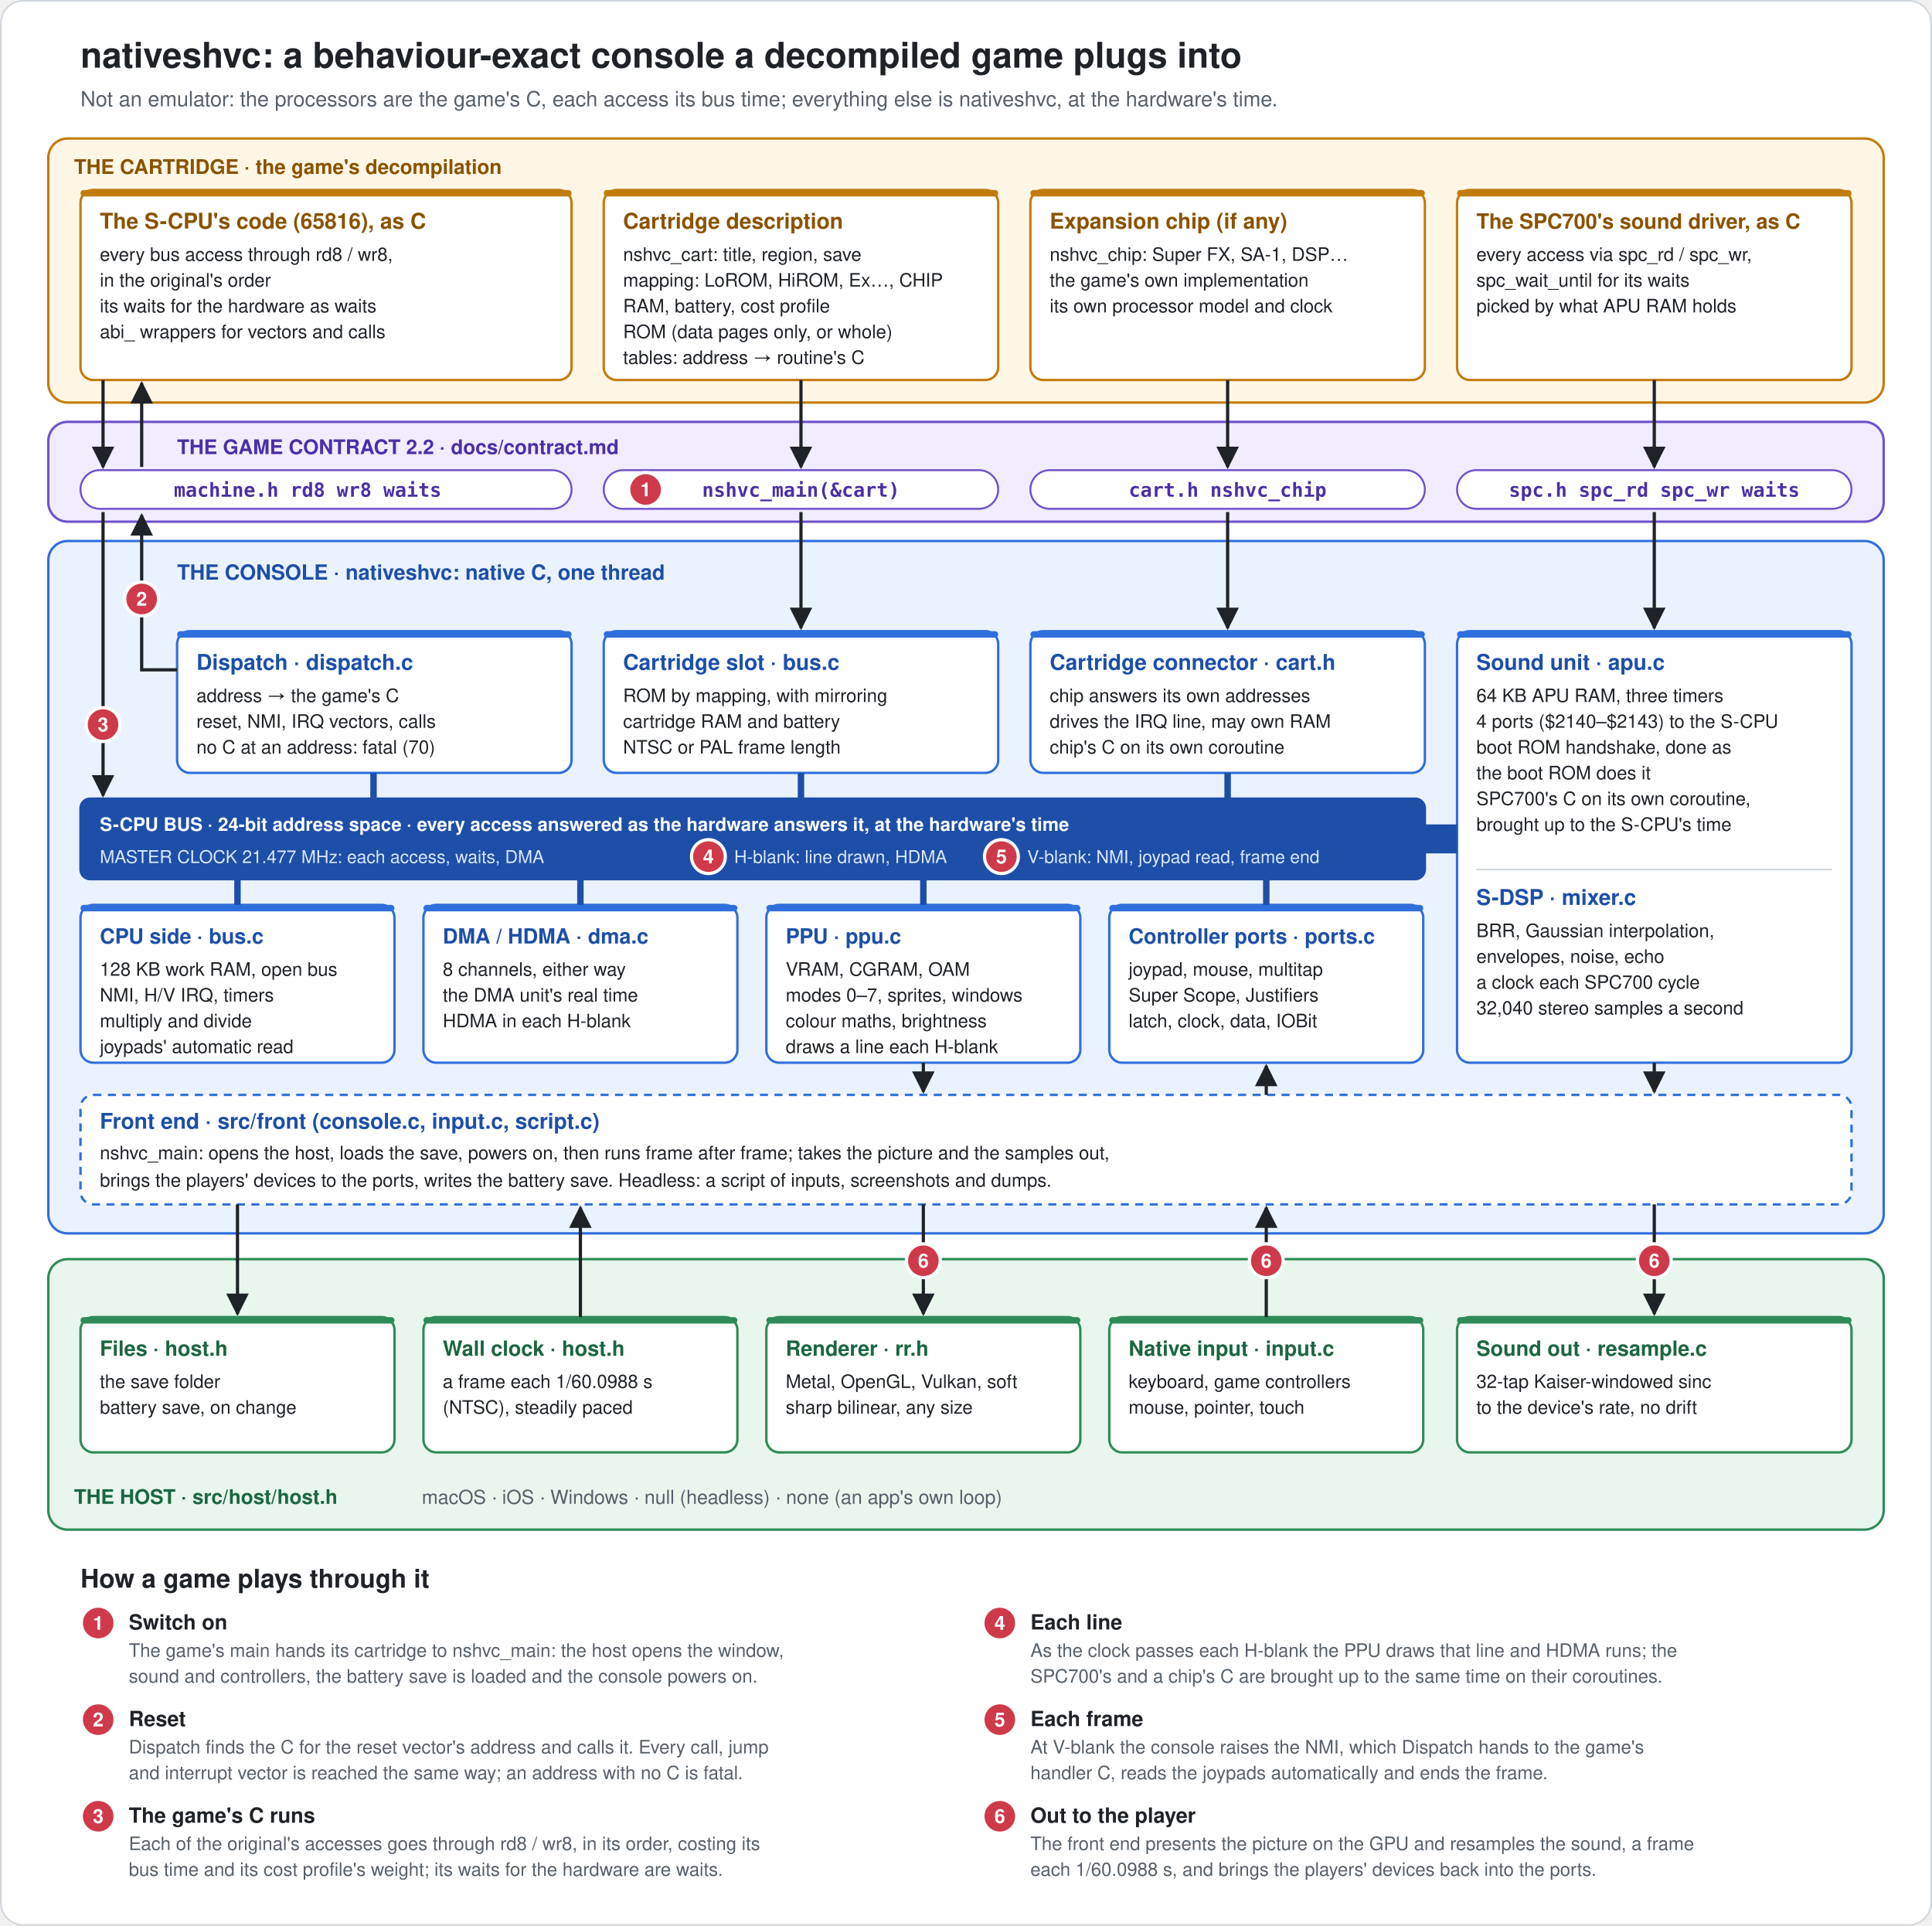
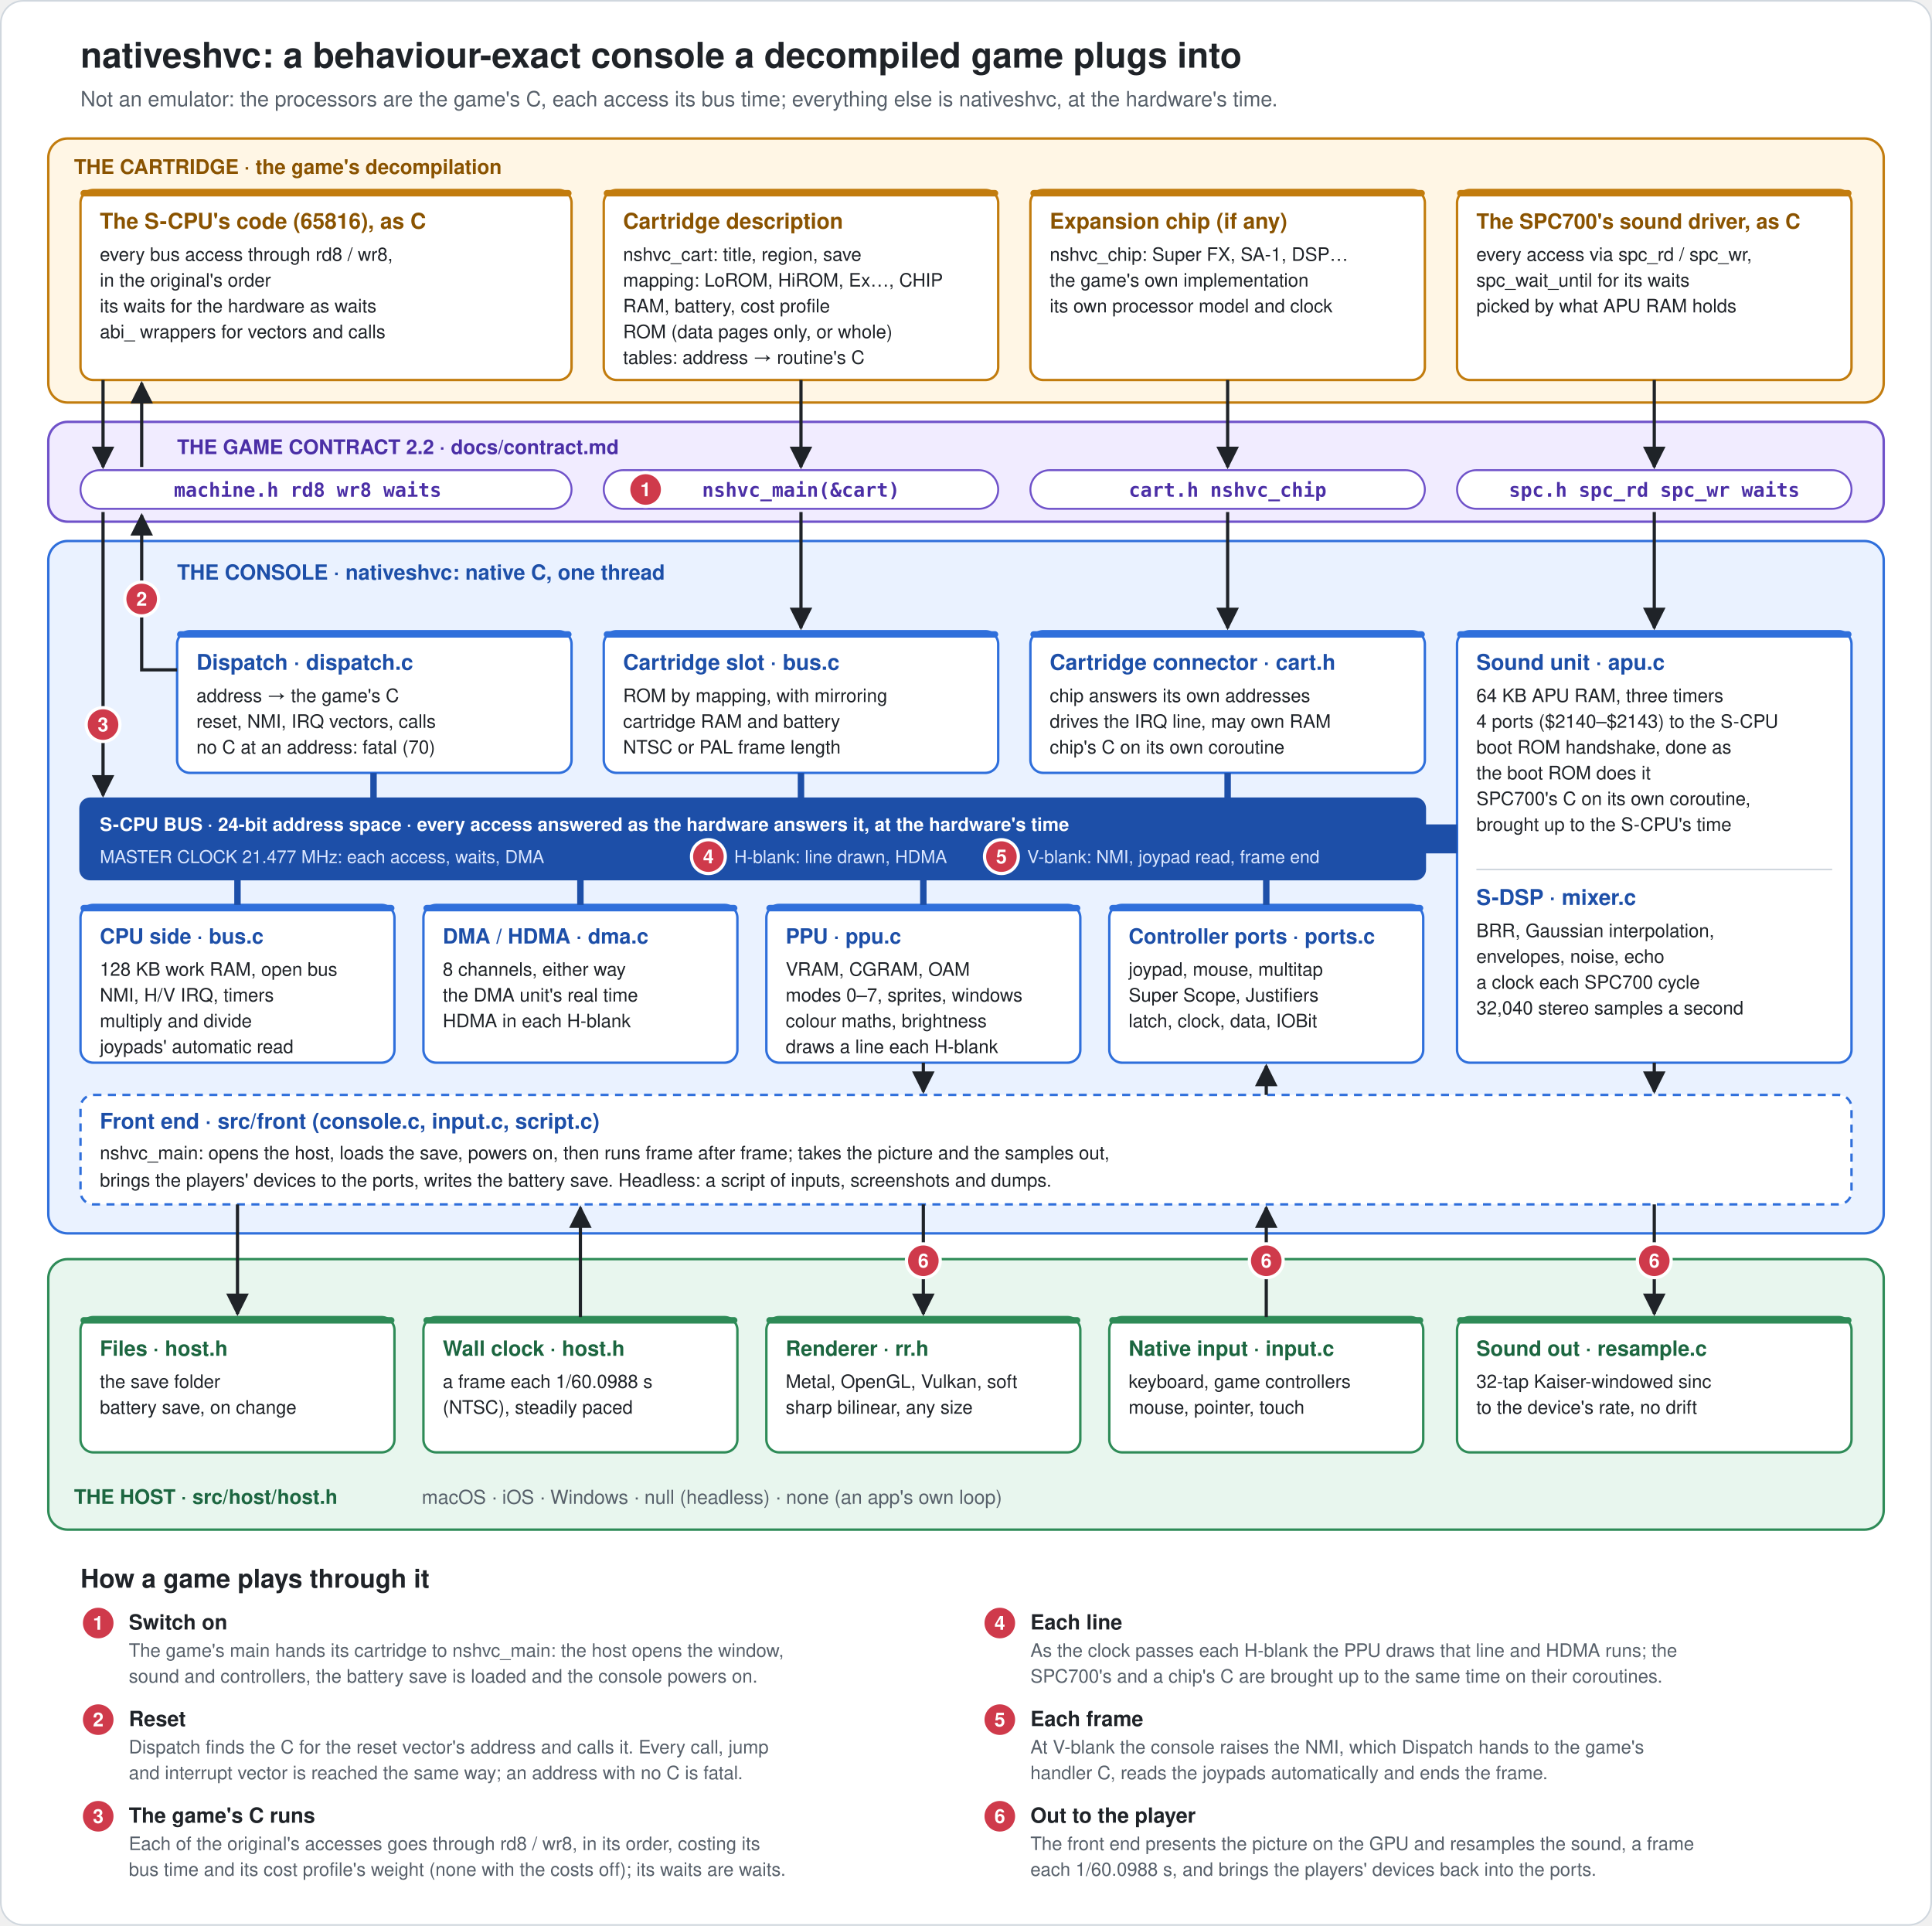
<svg xmlns="http://www.w3.org/2000/svg" width="1200" height="1196" viewBox="0 0 1200 1196" role="img" aria-label="nativeshvc architecture: a behaviour-exact console, not an emulator: the game's decompiled C as the cartridge, each access costing its bus time and its cost profile's weight, nativeshvc as the console, the host below">
  <defs>
    <marker id="arr" viewBox="0 0 10 10" refX="9" refY="5" markerWidth="7" markerHeight="7" orient="auto-start-reverse">
      <path d="M0,0 L10,5 L0,10 z" fill="#1f2328" />
    </marker>
  </defs>
  <rect x="0.5" y="0.5" width="1199" height="1195" rx="14" fill="#ffffff" stroke="#d0d7de" stroke-width="1" />
  <text x="50" y="42" font-family="-apple-system, BlinkMacSystemFont, 'Segoe UI', Helvetica, Arial, sans-serif" font-size="22" font-weight="bold" font-style="normal" fill="#1f2328" text-anchor="start">nativeshvc: a behaviour-exact console a decompiled game plugs into</text>
  <text x="50" y="66" font-family="-apple-system, BlinkMacSystemFont, 'Segoe UI', Helvetica, Arial, sans-serif" font-size="13" font-weight="normal" font-style="normal" fill="#57606a" text-anchor="start">Not an emulator: the processors are the game's C, each access its bus time; everything else is nativeshvc, at the hardware's time.</text>
  <rect x="30" y="86" width="1140" height="164" rx="12" fill="#fff6e5" stroke="#c27c0e" stroke-width="1.5" />
  <text x="46" y="108" font-family="-apple-system, BlinkMacSystemFont, 'Segoe UI', Helvetica, Arial, sans-serif" font-size="12.5" font-weight="bold" font-style="normal" fill="#8a5300" text-anchor="start">THE CARTRIDGE  ·  the game's decompilation</text>
  <rect x="50" y="118" width="305" height="118" rx="8" fill="#ffffff" stroke="#c27c0e" stroke-width="1.5" />
  <rect x="50" y="118" width="305" height="4" rx="2" fill="#c27c0e" />
  <text x="62" y="142" font-family="-apple-system, BlinkMacSystemFont, 'Segoe UI', Helvetica, Arial, sans-serif" font-size="13.5" font-weight="bold" font-style="normal" fill="#8a5300" text-anchor="start">The S-CPU's code (65816), as C</text>
  <text x="62" y="162" font-family="-apple-system, BlinkMacSystemFont, 'Segoe UI', Helvetica, Arial, sans-serif" font-size="11.5" font-weight="normal" font-style="normal" fill="#1f2328" text-anchor="start">every bus access through rd8 / wr8,</text>
  <text x="62" y="178" font-family="-apple-system, BlinkMacSystemFont, 'Segoe UI', Helvetica, Arial, sans-serif" font-size="11.5" font-weight="normal" font-style="normal" fill="#1f2328" text-anchor="start">in the original's order</text>
  <text x="62" y="194" font-family="-apple-system, BlinkMacSystemFont, 'Segoe UI', Helvetica, Arial, sans-serif" font-size="11.5" font-weight="normal" font-style="normal" fill="#1f2328" text-anchor="start">its waits for the hardware as waits</text>
  <text x="62" y="210" font-family="-apple-system, BlinkMacSystemFont, 'Segoe UI', Helvetica, Arial, sans-serif" font-size="11.5" font-weight="normal" font-style="normal" fill="#1f2328" text-anchor="start">abi_ wrappers for vectors and calls</text>
  <rect x="375" y="118" width="245" height="118" rx="8" fill="#ffffff" stroke="#c27c0e" stroke-width="1.5" />
  <rect x="375" y="118" width="245" height="4" rx="2" fill="#c27c0e" />
  <text x="387" y="142" font-family="-apple-system, BlinkMacSystemFont, 'Segoe UI', Helvetica, Arial, sans-serif" font-size="13.5" font-weight="bold" font-style="normal" fill="#8a5300" text-anchor="start">Cartridge description</text>
  <text x="387" y="162" font-family="-apple-system, BlinkMacSystemFont, 'Segoe UI', Helvetica, Arial, sans-serif" font-size="11.5" font-weight="normal" font-style="normal" fill="#1f2328" text-anchor="start">nshvc_cart: title, region, save</text>
  <text x="387" y="178" font-family="-apple-system, BlinkMacSystemFont, 'Segoe UI', Helvetica, Arial, sans-serif" font-size="11.5" font-weight="normal" font-style="normal" fill="#1f2328" text-anchor="start">mapping: LoROM, HiROM, Ex…, CHIP</text>
  <text x="387" y="194" font-family="-apple-system, BlinkMacSystemFont, 'Segoe UI', Helvetica, Arial, sans-serif" font-size="11.5" font-weight="normal" font-style="normal" fill="#1f2328" text-anchor="start">RAM, battery, cost profile</text>
  <text x="387" y="210" font-family="-apple-system, BlinkMacSystemFont, 'Segoe UI', Helvetica, Arial, sans-serif" font-size="11.5" font-weight="normal" font-style="normal" fill="#1f2328" text-anchor="start">ROM (data pages only, or whole)</text>
  <text x="387" y="226" font-family="-apple-system, BlinkMacSystemFont, 'Segoe UI', Helvetica, Arial, sans-serif" font-size="11.5" font-weight="normal" font-style="normal" fill="#1f2328" text-anchor="start">tables: address → routine's C</text>
  <rect x="640" y="118" width="245" height="118" rx="8" fill="#ffffff" stroke="#c27c0e" stroke-width="1.5" />
  <rect x="640" y="118" width="245" height="4" rx="2" fill="#c27c0e" />
  <text x="652" y="142" font-family="-apple-system, BlinkMacSystemFont, 'Segoe UI', Helvetica, Arial, sans-serif" font-size="13.5" font-weight="bold" font-style="normal" fill="#8a5300" text-anchor="start">Expansion chip (if any)</text>
  <text x="652" y="162" font-family="-apple-system, BlinkMacSystemFont, 'Segoe UI', Helvetica, Arial, sans-serif" font-size="11.5" font-weight="normal" font-style="normal" fill="#1f2328" text-anchor="start">nshvc_chip: Super FX, SA-1, DSP…</text>
  <text x="652" y="178" font-family="-apple-system, BlinkMacSystemFont, 'Segoe UI', Helvetica, Arial, sans-serif" font-size="11.5" font-weight="normal" font-style="normal" fill="#1f2328" text-anchor="start">the game's own implementation</text>
  <text x="652" y="194" font-family="-apple-system, BlinkMacSystemFont, 'Segoe UI', Helvetica, Arial, sans-serif" font-size="11.5" font-weight="normal" font-style="normal" fill="#1f2328" text-anchor="start">its own processor model and clock</text>
  <rect x="905" y="118" width="245" height="118" rx="8" fill="#ffffff" stroke="#c27c0e" stroke-width="1.5" />
  <rect x="905" y="118" width="245" height="4" rx="2" fill="#c27c0e" />
  <text x="917" y="142" font-family="-apple-system, BlinkMacSystemFont, 'Segoe UI', Helvetica, Arial, sans-serif" font-size="13" font-weight="bold" font-style="normal" fill="#8a5300" text-anchor="start">The SPC700's sound driver, as C</text>
  <text x="917" y="162" font-family="-apple-system, BlinkMacSystemFont, 'Segoe UI', Helvetica, Arial, sans-serif" font-size="11.5" font-weight="normal" font-style="normal" fill="#1f2328" text-anchor="start">every access via spc_rd / spc_wr,</text>
  <text x="917" y="178" font-family="-apple-system, BlinkMacSystemFont, 'Segoe UI', Helvetica, Arial, sans-serif" font-size="11.5" font-weight="normal" font-style="normal" fill="#1f2328" text-anchor="start">spc_wait_until for its waits</text>
  <text x="917" y="194" font-family="-apple-system, BlinkMacSystemFont, 'Segoe UI', Helvetica, Arial, sans-serif" font-size="11.5" font-weight="normal" font-style="normal" fill="#1f2328" text-anchor="start">picked by what APU RAM holds</text>
  <rect x="30" y="262" width="1140" height="62" rx="12" fill="#f1ecff" stroke="#6f52c9" stroke-width="1.5" />
  <text x="110" y="282" font-family="-apple-system, BlinkMacSystemFont, 'Segoe UI', Helvetica, Arial, sans-serif" font-size="12.5" font-weight="bold" font-style="normal" fill="#4b2fa6" text-anchor="start">THE GAME CONTRACT 2.2  ·  docs/contract.md</text>
  <rect x="50" y="292" width="305" height="24" rx="12" fill="#ffffff" stroke="#6f52c9" stroke-width="1.2" />
  <text x="108" y="308.5" font-family="ui-monospace, SFMono-Regular, Menlo, Consolas, monospace" font-size="12" font-weight="bold" font-style="normal" fill="#4b2fa6" text-anchor="start">machine.h  rd8 wr8 waits</text>
  <rect x="375" y="292" width="245" height="24" rx="12" fill="#ffffff" stroke="#6f52c9" stroke-width="1.2" />
  <text x="497.5" y="308.5" font-family="ui-monospace, SFMono-Regular, Menlo, Consolas, monospace" font-size="12" font-weight="bold" font-style="normal" fill="#4b2fa6" text-anchor="middle">nshvc_main(&amp;cart)</text>
  <rect x="640" y="292" width="245" height="24" rx="12" fill="#ffffff" stroke="#6f52c9" stroke-width="1.2" />
  <text x="762.5" y="308.5" font-family="ui-monospace, SFMono-Regular, Menlo, Consolas, monospace" font-size="12" font-weight="bold" font-style="normal" fill="#4b2fa6" text-anchor="middle">cart.h  nshvc_chip</text>
  <rect x="905" y="292" width="245" height="24" rx="12" fill="#ffffff" stroke="#6f52c9" stroke-width="1.2" />
  <text x="1027.5" y="308.5" font-family="ui-monospace, SFMono-Regular, Menlo, Consolas, monospace" font-size="12" font-weight="bold" font-style="normal" fill="#4b2fa6" text-anchor="middle">spc.h  spc_rd spc_wr waits</text>
  <rect x="30" y="336" width="1140" height="430" rx="12" fill="#eaf2ff" stroke="#2f6fdb" stroke-width="1.5" />
  <text x="110" y="360" font-family="-apple-system, BlinkMacSystemFont, 'Segoe UI', Helvetica, Arial, sans-serif" font-size="13" font-weight="bold" font-style="normal" fill="#1d4fa8" text-anchor="start">THE CONSOLE  ·  nativeshvc: native C, one thread</text>
  <rect x="110" y="392" width="245" height="88" rx="8" fill="#ffffff" stroke="#2f6fdb" stroke-width="1.5" />
  <rect x="110" y="392" width="245" height="4" rx="2" fill="#2f6fdb" />
  <text x="122" y="416" font-family="-apple-system, BlinkMacSystemFont, 'Segoe UI', Helvetica, Arial, sans-serif" font-size="13.5" font-weight="bold" font-style="normal" fill="#1d4fa8" text-anchor="start">Dispatch · dispatch.c</text>
  <text x="122" y="436" font-family="-apple-system, BlinkMacSystemFont, 'Segoe UI', Helvetica, Arial, sans-serif" font-size="11.5" font-weight="normal" font-style="normal" fill="#1f2328" text-anchor="start">address → the game's C</text>
  <text x="122" y="452" font-family="-apple-system, BlinkMacSystemFont, 'Segoe UI', Helvetica, Arial, sans-serif" font-size="11.5" font-weight="normal" font-style="normal" fill="#1f2328" text-anchor="start">reset, NMI, IRQ vectors, calls</text>
  <text x="122" y="468" font-family="-apple-system, BlinkMacSystemFont, 'Segoe UI', Helvetica, Arial, sans-serif" font-size="11.5" font-weight="normal" font-style="normal" fill="#1f2328" text-anchor="start">no C at an address: fatal (70)</text>
  <rect x="375" y="392" width="245" height="88" rx="8" fill="#ffffff" stroke="#2f6fdb" stroke-width="1.5" />
  <rect x="375" y="392" width="245" height="4" rx="2" fill="#2f6fdb" />
  <text x="387" y="416" font-family="-apple-system, BlinkMacSystemFont, 'Segoe UI', Helvetica, Arial, sans-serif" font-size="13.5" font-weight="bold" font-style="normal" fill="#1d4fa8" text-anchor="start">Cartridge slot · bus.c</text>
  <text x="387" y="436" font-family="-apple-system, BlinkMacSystemFont, 'Segoe UI', Helvetica, Arial, sans-serif" font-size="11.5" font-weight="normal" font-style="normal" fill="#1f2328" text-anchor="start">ROM by mapping, with mirroring</text>
  <text x="387" y="452" font-family="-apple-system, BlinkMacSystemFont, 'Segoe UI', Helvetica, Arial, sans-serif" font-size="11.5" font-weight="normal" font-style="normal" fill="#1f2328" text-anchor="start">cartridge RAM and battery</text>
  <text x="387" y="468" font-family="-apple-system, BlinkMacSystemFont, 'Segoe UI', Helvetica, Arial, sans-serif" font-size="11.5" font-weight="normal" font-style="normal" fill="#1f2328" text-anchor="start">NTSC or PAL frame length</text>
  <rect x="640" y="392" width="245" height="88" rx="8" fill="#ffffff" stroke="#2f6fdb" stroke-width="1.5" />
  <rect x="640" y="392" width="245" height="4" rx="2" fill="#2f6fdb" />
  <text x="652" y="416" font-family="-apple-system, BlinkMacSystemFont, 'Segoe UI', Helvetica, Arial, sans-serif" font-size="13.5" font-weight="bold" font-style="normal" fill="#1d4fa8" text-anchor="start">Cartridge connector · cart.h</text>
  <text x="652" y="436" font-family="-apple-system, BlinkMacSystemFont, 'Segoe UI', Helvetica, Arial, sans-serif" font-size="11.5" font-weight="normal" font-style="normal" fill="#1f2328" text-anchor="start">chip answers its own addresses</text>
  <text x="652" y="452" font-family="-apple-system, BlinkMacSystemFont, 'Segoe UI', Helvetica, Arial, sans-serif" font-size="11.5" font-weight="normal" font-style="normal" fill="#1f2328" text-anchor="start">drives the IRQ line, may own RAM</text>
  <text x="652" y="468" font-family="-apple-system, BlinkMacSystemFont, 'Segoe UI', Helvetica, Arial, sans-serif" font-size="11.5" font-weight="normal" font-style="normal" fill="#1f2328" text-anchor="start">chip's C on its own coroutine</text>
  <rect x="905" y="392" width="245" height="268" rx="8" fill="#ffffff" stroke="#2f6fdb" stroke-width="1.5" />
  <rect x="905" y="392" width="245" height="4" rx="2" fill="#2f6fdb" />
  <text x="917" y="416" font-family="-apple-system, BlinkMacSystemFont, 'Segoe UI', Helvetica, Arial, sans-serif" font-size="13.5" font-weight="bold" font-style="normal" fill="#1d4fa8" text-anchor="start">Sound unit · apu.c</text>
  <text x="917" y="436" font-family="-apple-system, BlinkMacSystemFont, 'Segoe UI', Helvetica, Arial, sans-serif" font-size="11.5" font-weight="normal" font-style="normal" fill="#1f2328" text-anchor="start">64 KB APU RAM, three timers</text>
  <text x="917" y="452" font-family="-apple-system, BlinkMacSystemFont, 'Segoe UI', Helvetica, Arial, sans-serif" font-size="11.5" font-weight="normal" font-style="normal" fill="#1f2328" text-anchor="start">4 ports ($2140–$2143) to the S-CPU</text>
  <text x="917" y="468" font-family="-apple-system, BlinkMacSystemFont, 'Segoe UI', Helvetica, Arial, sans-serif" font-size="11.5" font-weight="normal" font-style="normal" fill="#1f2328" text-anchor="start">boot ROM handshake, done as</text>
  <text x="917" y="484" font-family="-apple-system, BlinkMacSystemFont, 'Segoe UI', Helvetica, Arial, sans-serif" font-size="11.5" font-weight="normal" font-style="normal" fill="#1f2328" text-anchor="start">the boot ROM does it</text>
  <text x="917" y="500" font-family="-apple-system, BlinkMacSystemFont, 'Segoe UI', Helvetica, Arial, sans-serif" font-size="11.5" font-weight="normal" font-style="normal" fill="#1f2328" text-anchor="start">SPC700's C on its own coroutine,</text>
  <text x="917" y="516" font-family="-apple-system, BlinkMacSystemFont, 'Segoe UI', Helvetica, Arial, sans-serif" font-size="11.5" font-weight="normal" font-style="normal" fill="#1f2328" text-anchor="start">brought up to the S-CPU's time</text>
  <line x1="917" y1="540" x2="1138" y2="540" stroke="#d0d7de" />
  <text x="917" y="562" font-family="-apple-system, BlinkMacSystemFont, 'Segoe UI', Helvetica, Arial, sans-serif" font-size="13.5" font-weight="bold" font-style="normal" fill="#1d4fa8" text-anchor="start">S-DSP · mixer.c</text>
  <text x="917" y="582" font-family="-apple-system, BlinkMacSystemFont, 'Segoe UI', Helvetica, Arial, sans-serif" font-size="11.5" font-weight="normal" font-style="normal" fill="#1f2328" text-anchor="start">BRR, Gaussian interpolation,</text>
  <text x="917" y="598" font-family="-apple-system, BlinkMacSystemFont, 'Segoe UI', Helvetica, Arial, sans-serif" font-size="11.5" font-weight="normal" font-style="normal" fill="#1f2328" text-anchor="start">envelopes, noise, echo</text>
  <text x="917" y="614" font-family="-apple-system, BlinkMacSystemFont, 'Segoe UI', Helvetica, Arial, sans-serif" font-size="11.5" font-weight="normal" font-style="normal" fill="#1f2328" text-anchor="start">a clock each SPC700 cycle</text>
  <text x="917" y="630" font-family="-apple-system, BlinkMacSystemFont, 'Segoe UI', Helvetica, Arial, sans-serif" font-size="11.5" font-weight="normal" font-style="normal" fill="#1f2328" text-anchor="start">32,040 stereo samples a second</text>
  <rect x="50" y="496" width="835" height="50" rx="6" fill="#1d4fa8" stroke="#1d4fa8" stroke-width="1.5" />
  <text x="62" y="516" font-family="-apple-system, BlinkMacSystemFont, 'Segoe UI', Helvetica, Arial, sans-serif" font-size="11.5" font-weight="bold" font-style="normal" fill="#ffffff" text-anchor="start">S-CPU BUS  ·  24-bit address space  ·  every access answered as the hardware answers it, at the hardware's time</text>
  <text x="62" y="536" font-family="-apple-system, BlinkMacSystemFont, 'Segoe UI', Helvetica, Arial, sans-serif" font-size="11" font-weight="normal" font-style="normal" fill="#dbe7ff" text-anchor="start">MASTER CLOCK 21.477 MHz: each access, waits, DMA</text>
  <circle cx="440" cy="532" r="10.5" fill="#cf3a4b" stroke="#ffffff" stroke-width="2" />
  <text x="440" y="536.2" font-family="-apple-system, BlinkMacSystemFont, 'Segoe UI', Helvetica, Arial, sans-serif" font-size="12" font-weight="bold" font-style="normal" fill="#ffffff" text-anchor="middle">4</text>
  <text x="456" y="536" font-family="-apple-system, BlinkMacSystemFont, 'Segoe UI', Helvetica, Arial, sans-serif" font-size="11" font-weight="normal" font-style="normal" fill="#dbe7ff" text-anchor="start">H-blank: line drawn, HDMA</text>
  <circle cx="622" cy="532" r="10.5" fill="#cf3a4b" stroke="#ffffff" stroke-width="2" />
  <text x="622" y="536.2" font-family="-apple-system, BlinkMacSystemFont, 'Segoe UI', Helvetica, Arial, sans-serif" font-size="12" font-weight="bold" font-style="normal" fill="#ffffff" text-anchor="middle">5</text>
  <text x="638" y="536" font-family="-apple-system, BlinkMacSystemFont, 'Segoe UI', Helvetica, Arial, sans-serif" font-size="11" font-weight="normal" font-style="normal" fill="#dbe7ff" text-anchor="start">V-blank: NMI, joypad read, frame end</text>
  <rect x="885" y="512" width="20" height="18" fill="#1d4fa8" />
  <line x1="232" y1="480" x2="232" y2="496" stroke="#1d4fa8" stroke-width="4" />
  <line x1="497.5" y1="480" x2="497.5" y2="496" stroke="#1d4fa8" stroke-width="4" />
  <line x1="762.5" y1="480" x2="762.5" y2="496" stroke="#1d4fa8" stroke-width="4" />
  <rect x="50" y="562" width="195" height="98" rx="8" fill="#ffffff" stroke="#2f6fdb" stroke-width="1.5" />
  <rect x="50" y="562" width="195" height="4" rx="2" fill="#2f6fdb" />
  <text x="62" y="586" font-family="-apple-system, BlinkMacSystemFont, 'Segoe UI', Helvetica, Arial, sans-serif" font-size="13" font-weight="bold" font-style="normal" fill="#1d4fa8" text-anchor="start">CPU side · bus.c</text>
  <text x="62" y="606" font-family="-apple-system, BlinkMacSystemFont, 'Segoe UI', Helvetica, Arial, sans-serif" font-size="11.5" font-weight="normal" font-style="normal" fill="#1f2328" text-anchor="start">128 KB work RAM, open bus</text>
  <text x="62" y="622" font-family="-apple-system, BlinkMacSystemFont, 'Segoe UI', Helvetica, Arial, sans-serif" font-size="11.5" font-weight="normal" font-style="normal" fill="#1f2328" text-anchor="start">NMI, H/V IRQ, timers</text>
  <text x="62" y="638" font-family="-apple-system, BlinkMacSystemFont, 'Segoe UI', Helvetica, Arial, sans-serif" font-size="11.5" font-weight="normal" font-style="normal" fill="#1f2328" text-anchor="start">multiply and divide</text>
  <text x="62" y="654" font-family="-apple-system, BlinkMacSystemFont, 'Segoe UI', Helvetica, Arial, sans-serif" font-size="11.5" font-weight="normal" font-style="normal" fill="#1f2328" text-anchor="start">joypads' automatic read</text>
  <rect x="263" y="562" width="195" height="98" rx="8" fill="#ffffff" stroke="#2f6fdb" stroke-width="1.5" />
  <rect x="263" y="562" width="195" height="4" rx="2" fill="#2f6fdb" />
  <text x="275" y="586" font-family="-apple-system, BlinkMacSystemFont, 'Segoe UI', Helvetica, Arial, sans-serif" font-size="13" font-weight="bold" font-style="normal" fill="#1d4fa8" text-anchor="start">DMA / HDMA · dma.c</text>
  <text x="275" y="606" font-family="-apple-system, BlinkMacSystemFont, 'Segoe UI', Helvetica, Arial, sans-serif" font-size="11.5" font-weight="normal" font-style="normal" fill="#1f2328" text-anchor="start">8 channels, either way</text>
  <text x="275" y="622" font-family="-apple-system, BlinkMacSystemFont, 'Segoe UI', Helvetica, Arial, sans-serif" font-size="11.5" font-weight="normal" font-style="normal" fill="#1f2328" text-anchor="start">the DMA unit's real time</text>
  <text x="275" y="638" font-family="-apple-system, BlinkMacSystemFont, 'Segoe UI', Helvetica, Arial, sans-serif" font-size="11.5" font-weight="normal" font-style="normal" fill="#1f2328" text-anchor="start">HDMA in each H-blank</text>
  <rect x="476" y="562" width="195" height="98" rx="8" fill="#ffffff" stroke="#2f6fdb" stroke-width="1.5" />
  <rect x="476" y="562" width="195" height="4" rx="2" fill="#2f6fdb" />
  <text x="488" y="586" font-family="-apple-system, BlinkMacSystemFont, 'Segoe UI', Helvetica, Arial, sans-serif" font-size="13" font-weight="bold" font-style="normal" fill="#1d4fa8" text-anchor="start">PPU · ppu.c</text>
  <text x="488" y="606" font-family="-apple-system, BlinkMacSystemFont, 'Segoe UI', Helvetica, Arial, sans-serif" font-size="11.5" font-weight="normal" font-style="normal" fill="#1f2328" text-anchor="start">VRAM, CGRAM, OAM</text>
  <text x="488" y="622" font-family="-apple-system, BlinkMacSystemFont, 'Segoe UI', Helvetica, Arial, sans-serif" font-size="11.5" font-weight="normal" font-style="normal" fill="#1f2328" text-anchor="start">modes 0–7, sprites, windows</text>
  <text x="488" y="638" font-family="-apple-system, BlinkMacSystemFont, 'Segoe UI', Helvetica, Arial, sans-serif" font-size="11.5" font-weight="normal" font-style="normal" fill="#1f2328" text-anchor="start">colour maths, brightness</text>
  <text x="488" y="654" font-family="-apple-system, BlinkMacSystemFont, 'Segoe UI', Helvetica, Arial, sans-serif" font-size="11.5" font-weight="normal" font-style="normal" fill="#1f2328" text-anchor="start">draws a line each H-blank</text>
  <rect x="689" y="562" width="195" height="98" rx="8" fill="#ffffff" stroke="#2f6fdb" stroke-width="1.5" />
  <rect x="689" y="562" width="195" height="4" rx="2" fill="#2f6fdb" />
  <text x="701" y="586" font-family="-apple-system, BlinkMacSystemFont, 'Segoe UI', Helvetica, Arial, sans-serif" font-size="13" font-weight="bold" font-style="normal" fill="#1d4fa8" text-anchor="start">Controller ports · ports.c</text>
  <text x="701" y="606" font-family="-apple-system, BlinkMacSystemFont, 'Segoe UI', Helvetica, Arial, sans-serif" font-size="11.5" font-weight="normal" font-style="normal" fill="#1f2328" text-anchor="start">joypad, mouse, multitap</text>
  <text x="701" y="622" font-family="-apple-system, BlinkMacSystemFont, 'Segoe UI', Helvetica, Arial, sans-serif" font-size="11.5" font-weight="normal" font-style="normal" fill="#1f2328" text-anchor="start">Super Scope, Justifiers</text>
  <text x="701" y="638" font-family="-apple-system, BlinkMacSystemFont, 'Segoe UI', Helvetica, Arial, sans-serif" font-size="11.5" font-weight="normal" font-style="normal" fill="#1f2328" text-anchor="start">latch, clock, data, IOBit</text>
  <line x1="147.5" y1="546" x2="147.5" y2="562" stroke="#1d4fa8" stroke-width="4" />
  <line x1="360.5" y1="546" x2="360.5" y2="562" stroke="#1d4fa8" stroke-width="4" />
  <line x1="573.5" y1="546" x2="573.5" y2="562" stroke="#1d4fa8" stroke-width="4" />
  <line x1="786.5" y1="546" x2="786.5" y2="562" stroke="#1d4fa8" stroke-width="4" />
  <rect x="50" y="680" width="1100" height="68" rx="8" fill="#ffffff" stroke="#2f6fdb" stroke-width="1.5" stroke-dasharray="5 4" />
  <text x="62" y="701" font-family="-apple-system, BlinkMacSystemFont, 'Segoe UI', Helvetica, Arial, sans-serif" font-size="13.5" font-weight="bold" font-style="normal" fill="#1d4fa8" text-anchor="start">Front end · src/front  (console.c, input.c, script.c)</text>
  <text x="62" y="720" font-family="-apple-system, BlinkMacSystemFont, 'Segoe UI', Helvetica, Arial, sans-serif" font-size="11.5" font-weight="normal" font-style="normal" fill="#1f2328" text-anchor="start">nshvc_main: opens the host, loads the save, powers on, then runs frame after frame; takes the picture and the samples out,</text>
  <text x="62" y="737" font-family="-apple-system, BlinkMacSystemFont, 'Segoe UI', Helvetica, Arial, sans-serif" font-size="11.5" font-weight="normal" font-style="normal" fill="#1f2328" text-anchor="start">brings the players' devices to the ports, writes the battery save. Headless: a script of inputs, screenshots and dumps.</text>
  <rect x="30" y="782" width="1140" height="168" rx="12" fill="#e8f6ee" stroke="#2e8b57" stroke-width="1.5" />
  <rect x="50" y="818" width="195" height="84" rx="8" fill="#ffffff" stroke="#2e8b57" stroke-width="1.5" />
  <rect x="50" y="818" width="195" height="4" rx="2" fill="#2e8b57" />
  <text x="62" y="842" font-family="-apple-system, BlinkMacSystemFont, 'Segoe UI', Helvetica, Arial, sans-serif" font-size="13" font-weight="bold" font-style="normal" fill="#1c6640" text-anchor="start">Files · host.h</text>
  <text x="62" y="862" font-family="-apple-system, BlinkMacSystemFont, 'Segoe UI', Helvetica, Arial, sans-serif" font-size="11.5" font-weight="normal" font-style="normal" fill="#1f2328" text-anchor="start">the save folder</text>
  <text x="62" y="878" font-family="-apple-system, BlinkMacSystemFont, 'Segoe UI', Helvetica, Arial, sans-serif" font-size="11.5" font-weight="normal" font-style="normal" fill="#1f2328" text-anchor="start">battery save, on change</text>
  <rect x="263" y="818" width="195" height="84" rx="8" fill="#ffffff" stroke="#2e8b57" stroke-width="1.5" />
  <rect x="263" y="818" width="195" height="4" rx="2" fill="#2e8b57" />
  <text x="275" y="842" font-family="-apple-system, BlinkMacSystemFont, 'Segoe UI', Helvetica, Arial, sans-serif" font-size="13" font-weight="bold" font-style="normal" fill="#1c6640" text-anchor="start">Wall clock · host.h</text>
  <text x="275" y="862" font-family="-apple-system, BlinkMacSystemFont, 'Segoe UI', Helvetica, Arial, sans-serif" font-size="11.5" font-weight="normal" font-style="normal" fill="#1f2328" text-anchor="start">a frame each 1/60.0988 s</text>
  <text x="275" y="878" font-family="-apple-system, BlinkMacSystemFont, 'Segoe UI', Helvetica, Arial, sans-serif" font-size="11.5" font-weight="normal" font-style="normal" fill="#1f2328" text-anchor="start">(NTSC), steadily paced</text>
  <rect x="476" y="818" width="195" height="84" rx="8" fill="#ffffff" stroke="#2e8b57" stroke-width="1.5" />
  <rect x="476" y="818" width="195" height="4" rx="2" fill="#2e8b57" />
  <text x="488" y="842" font-family="-apple-system, BlinkMacSystemFont, 'Segoe UI', Helvetica, Arial, sans-serif" font-size="13" font-weight="bold" font-style="normal" fill="#1c6640" text-anchor="start">Renderer · rr.h</text>
  <text x="488" y="862" font-family="-apple-system, BlinkMacSystemFont, 'Segoe UI', Helvetica, Arial, sans-serif" font-size="11.5" font-weight="normal" font-style="normal" fill="#1f2328" text-anchor="start">Metal, OpenGL, Vulkan, soft</text>
  <text x="488" y="878" font-family="-apple-system, BlinkMacSystemFont, 'Segoe UI', Helvetica, Arial, sans-serif" font-size="11.5" font-weight="normal" font-style="normal" fill="#1f2328" text-anchor="start">sharp bilinear, any size</text>
  <rect x="689" y="818" width="195" height="84" rx="8" fill="#ffffff" stroke="#2e8b57" stroke-width="1.5" />
  <rect x="689" y="818" width="195" height="4" rx="2" fill="#2e8b57" />
  <text x="701" y="842" font-family="-apple-system, BlinkMacSystemFont, 'Segoe UI', Helvetica, Arial, sans-serif" font-size="13" font-weight="bold" font-style="normal" fill="#1c6640" text-anchor="start">Native input · input.c</text>
  <text x="701" y="862" font-family="-apple-system, BlinkMacSystemFont, 'Segoe UI', Helvetica, Arial, sans-serif" font-size="11.5" font-weight="normal" font-style="normal" fill="#1f2328" text-anchor="start">keyboard, game controllers</text>
  <text x="701" y="878" font-family="-apple-system, BlinkMacSystemFont, 'Segoe UI', Helvetica, Arial, sans-serif" font-size="11.5" font-weight="normal" font-style="normal" fill="#1f2328" text-anchor="start">mouse, pointer, touch</text>
  <rect x="905" y="818" width="245" height="84" rx="8" fill="#ffffff" stroke="#2e8b57" stroke-width="1.5" />
  <rect x="905" y="818" width="245" height="4" rx="2" fill="#2e8b57" />
  <text x="917" y="842" font-family="-apple-system, BlinkMacSystemFont, 'Segoe UI', Helvetica, Arial, sans-serif" font-size="13" font-weight="bold" font-style="normal" fill="#1c6640" text-anchor="start">Sound out · resample.c</text>
  <text x="917" y="862" font-family="-apple-system, BlinkMacSystemFont, 'Segoe UI', Helvetica, Arial, sans-serif" font-size="11.5" font-weight="normal" font-style="normal" fill="#1f2328" text-anchor="start">32-tap Kaiser-windowed sinc</text>
  <text x="917" y="878" font-family="-apple-system, BlinkMacSystemFont, 'Segoe UI', Helvetica, Arial, sans-serif" font-size="11.5" font-weight="normal" font-style="normal" fill="#1f2328" text-anchor="start">to the device's rate, no drift</text>
  <text x="46" y="934" font-family="-apple-system, BlinkMacSystemFont, 'Segoe UI', Helvetica, Arial, sans-serif" font-size="12.5" font-weight="bold" font-style="normal" fill="#1c6640" text-anchor="start">THE HOST  ·  src/host/host.h</text>
  <text x="262" y="934" font-family="-apple-system, BlinkMacSystemFont, 'Segoe UI', Helvetica, Arial, sans-serif" font-size="12" font-weight="normal" font-style="normal" fill="#57606a" text-anchor="start">macOS  ·  iOS  ·  Windows  ·  null (headless)  ·  none (an app's own loop)</text>
  <line x1="497.5" y1="236" x2="497.5" y2="290" stroke="#1f2328" stroke-width="2" marker-end="url(#arr)" />
  <line x1="497.5" y1="318" x2="497.5" y2="390" stroke="#1f2328" stroke-width="2" marker-end="url(#arr)" />
  <line x1="762.5" y1="236" x2="762.5" y2="290" stroke="#1f2328" stroke-width="2" marker-end="url(#arr)" />
  <line x1="762.5" y1="318" x2="762.5" y2="390" stroke="#1f2328" stroke-width="2" marker-end="url(#arr)" />
  <line x1="1027.5" y1="236" x2="1027.5" y2="290" stroke="#1f2328" stroke-width="2" marker-end="url(#arr)" />
  <line x1="1027.5" y1="318" x2="1027.5" y2="390" stroke="#1f2328" stroke-width="2" marker-end="url(#arr)" />
  <line x1="64" y1="236" x2="64" y2="290" stroke="#1f2328" stroke-width="2" marker-end="url(#arr)" />
  <line x1="64" y1="318" x2="64" y2="494" stroke="#1f2328" stroke-width="2" marker-end="url(#arr)" />
  <path d="M110,416 H88 V320" fill="none" stroke="#1f2328" stroke-width="2" marker-end="url(#arr)" />
  <line x1="88" y1="290" x2="88" y2="238" stroke="#1f2328" stroke-width="2" marker-end="url(#arr)" />
  <circle cx="88" cy="372" r="10.5" fill="#cf3a4b" stroke="#ffffff" stroke-width="2" />
  <text x="88" y="376.2" font-family="-apple-system, BlinkMacSystemFont, 'Segoe UI', Helvetica, Arial, sans-serif" font-size="12" font-weight="bold" font-style="normal" fill="#ffffff" text-anchor="middle">2</text>
  <circle cx="64" cy="450" r="10.5" fill="#cf3a4b" stroke="#ffffff" stroke-width="2" />
  <text x="64" y="454.2" font-family="-apple-system, BlinkMacSystemFont, 'Segoe UI', Helvetica, Arial, sans-serif" font-size="12" font-weight="bold" font-style="normal" fill="#ffffff" text-anchor="middle">3</text>
  <circle cx="401" cy="304" r="10.5" fill="#cf3a4b" stroke="#ffffff" stroke-width="2" />
  <text x="401" y="308.2" font-family="-apple-system, BlinkMacSystemFont, 'Segoe UI', Helvetica, Arial, sans-serif" font-size="12" font-weight="bold" font-style="normal" fill="#ffffff" text-anchor="middle">1</text>
  <line x1="573.5" y1="660" x2="573.5" y2="678" stroke="#1f2328" stroke-width="2" marker-end="url(#arr)" />
  <line x1="573.5" y1="748" x2="573.5" y2="816" stroke="#1f2328" stroke-width="2" marker-end="url(#arr)" />
  <circle cx="573.5" cy="783" r="10.5" fill="#cf3a4b" stroke="#ffffff" stroke-width="2" />
  <text x="573.5" y="787.2" font-family="-apple-system, BlinkMacSystemFont, 'Segoe UI', Helvetica, Arial, sans-serif" font-size="12" font-weight="bold" font-style="normal" fill="#ffffff" text-anchor="middle">6</text>
  <line x1="1027.5" y1="660" x2="1027.5" y2="678" stroke="#1f2328" stroke-width="2" marker-end="url(#arr)" />
  <line x1="1027.5" y1="748" x2="1027.5" y2="816" stroke="#1f2328" stroke-width="2" marker-end="url(#arr)" />
  <circle cx="1027.5" cy="783" r="10.5" fill="#cf3a4b" stroke="#ffffff" stroke-width="2" />
  <text x="1027.5" y="787.2" font-family="-apple-system, BlinkMacSystemFont, 'Segoe UI', Helvetica, Arial, sans-serif" font-size="12" font-weight="bold" font-style="normal" fill="#ffffff" text-anchor="middle">6</text>
  <line x1="786.5" y1="818" x2="786.5" y2="750" stroke="#1f2328" stroke-width="2" marker-end="url(#arr)" />
  <line x1="786.5" y1="680" x2="786.5" y2="662" stroke="#1f2328" stroke-width="2" marker-end="url(#arr)" />
  <circle cx="786.5" cy="783" r="10.5" fill="#cf3a4b" stroke="#ffffff" stroke-width="2" />
  <text x="786.5" y="787.2" font-family="-apple-system, BlinkMacSystemFont, 'Segoe UI', Helvetica, Arial, sans-serif" font-size="12" font-weight="bold" font-style="normal" fill="#ffffff" text-anchor="middle">6</text>
  <line x1="147.5" y1="748" x2="147.5" y2="816" stroke="#1f2328" stroke-width="2" marker-end="url(#arr)" />
  <line x1="360.5" y1="818" x2="360.5" y2="750" stroke="#1f2328" stroke-width="2" marker-end="url(#arr)" />
  <text x="50" y="986" font-family="-apple-system, BlinkMacSystemFont, 'Segoe UI', Helvetica, Arial, sans-serif" font-size="16" font-weight="bold" font-style="normal" fill="#1f2328" text-anchor="start">How a game plays through it</text>
  <circle cx="61" cy="1008" r="10.5" fill="#cf3a4b" stroke="#ffffff" stroke-width="2" />
  <text x="61" y="1012.2" font-family="-apple-system, BlinkMacSystemFont, 'Segoe UI', Helvetica, Arial, sans-serif" font-size="12" font-weight="bold" font-style="normal" fill="#ffffff" text-anchor="middle">1</text>
  <text x="80" y="1012" font-family="-apple-system, BlinkMacSystemFont, 'Segoe UI', Helvetica, Arial, sans-serif" font-size="13" font-weight="bold" font-style="normal" fill="#1f2328" text-anchor="start">Switch on</text>
  <text x="80" y="1029" font-family="-apple-system, BlinkMacSystemFont, 'Segoe UI', Helvetica, Arial, sans-serif" font-size="11.5" font-weight="normal" font-style="normal" fill="#57606a" text-anchor="start">The game's main hands its cartridge to nshvc_main: the host opens the window,</text>
  <text x="80" y="1045" font-family="-apple-system, BlinkMacSystemFont, 'Segoe UI', Helvetica, Arial, sans-serif" font-size="11.5" font-weight="normal" font-style="normal" fill="#57606a" text-anchor="start">sound and controllers, the battery save is loaded and the console powers on.</text>
  <circle cx="61" cy="1068" r="10.5" fill="#cf3a4b" stroke="#ffffff" stroke-width="2" />
  <text x="61" y="1072.2" font-family="-apple-system, BlinkMacSystemFont, 'Segoe UI', Helvetica, Arial, sans-serif" font-size="12" font-weight="bold" font-style="normal" fill="#ffffff" text-anchor="middle">2</text>
  <text x="80" y="1072" font-family="-apple-system, BlinkMacSystemFont, 'Segoe UI', Helvetica, Arial, sans-serif" font-size="13" font-weight="bold" font-style="normal" fill="#1f2328" text-anchor="start">Reset</text>
  <text x="80" y="1089" font-family="-apple-system, BlinkMacSystemFont, 'Segoe UI', Helvetica, Arial, sans-serif" font-size="11.5" font-weight="normal" font-style="normal" fill="#57606a" text-anchor="start">Dispatch finds the C for the reset vector's address and calls it. Every call, jump</text>
  <text x="80" y="1105" font-family="-apple-system, BlinkMacSystemFont, 'Segoe UI', Helvetica, Arial, sans-serif" font-size="11.5" font-weight="normal" font-style="normal" fill="#57606a" text-anchor="start">and interrupt vector is reached the same way; an address with no C is fatal.</text>
  <circle cx="61" cy="1128" r="10.5" fill="#cf3a4b" stroke="#ffffff" stroke-width="2" />
  <text x="61" y="1132.2" font-family="-apple-system, BlinkMacSystemFont, 'Segoe UI', Helvetica, Arial, sans-serif" font-size="12" font-weight="bold" font-style="normal" fill="#ffffff" text-anchor="middle">3</text>
  <text x="80" y="1132" font-family="-apple-system, BlinkMacSystemFont, 'Segoe UI', Helvetica, Arial, sans-serif" font-size="13" font-weight="bold" font-style="normal" fill="#1f2328" text-anchor="start">The game's C runs</text>
  <text x="80" y="1149" font-family="-apple-system, BlinkMacSystemFont, 'Segoe UI', Helvetica, Arial, sans-serif" font-size="11.5" font-weight="normal" font-style="normal" fill="#57606a" text-anchor="start">Each of the original's accesses goes through rd8 / wr8, in its order, costing its</text>
-   <text x="80" y="1165" font-family="-apple-system, BlinkMacSystemFont, 'Segoe UI', Helvetica, Arial, sans-serif" font-size="11.5" font-weight="normal" font-style="normal" fill="#57606a" text-anchor="start">bus time and its cost profile's weight; its waits for the hardware are waits.</text>
+   <text x="80" y="1165" font-family="-apple-system, BlinkMacSystemFont, 'Segoe UI', Helvetica, Arial, sans-serif" font-size="11.5" font-weight="normal" font-style="normal" fill="#57606a" text-anchor="start">bus time and its cost profile's weight (none with the costs off); its waits are waits.</text>
  <circle cx="621" cy="1008" r="10.5" fill="#cf3a4b" stroke="#ffffff" stroke-width="2" />
  <text x="621" y="1012.2" font-family="-apple-system, BlinkMacSystemFont, 'Segoe UI', Helvetica, Arial, sans-serif" font-size="12" font-weight="bold" font-style="normal" fill="#ffffff" text-anchor="middle">4</text>
  <text x="640" y="1012" font-family="-apple-system, BlinkMacSystemFont, 'Segoe UI', Helvetica, Arial, sans-serif" font-size="13" font-weight="bold" font-style="normal" fill="#1f2328" text-anchor="start">Each line</text>
  <text x="640" y="1029" font-family="-apple-system, BlinkMacSystemFont, 'Segoe UI', Helvetica, Arial, sans-serif" font-size="11.5" font-weight="normal" font-style="normal" fill="#57606a" text-anchor="start">As the clock passes each H-blank the PPU draws that line and HDMA runs; the</text>
  <text x="640" y="1045" font-family="-apple-system, BlinkMacSystemFont, 'Segoe UI', Helvetica, Arial, sans-serif" font-size="11.5" font-weight="normal" font-style="normal" fill="#57606a" text-anchor="start">SPC700's and a chip's C are brought up to the same time on their coroutines.</text>
  <circle cx="621" cy="1068" r="10.5" fill="#cf3a4b" stroke="#ffffff" stroke-width="2" />
  <text x="621" y="1072.2" font-family="-apple-system, BlinkMacSystemFont, 'Segoe UI', Helvetica, Arial, sans-serif" font-size="12" font-weight="bold" font-style="normal" fill="#ffffff" text-anchor="middle">5</text>
  <text x="640" y="1072" font-family="-apple-system, BlinkMacSystemFont, 'Segoe UI', Helvetica, Arial, sans-serif" font-size="13" font-weight="bold" font-style="normal" fill="#1f2328" text-anchor="start">Each frame</text>
  <text x="640" y="1089" font-family="-apple-system, BlinkMacSystemFont, 'Segoe UI', Helvetica, Arial, sans-serif" font-size="11.5" font-weight="normal" font-style="normal" fill="#57606a" text-anchor="start">At V-blank the console raises the NMI, which Dispatch hands to the game's</text>
  <text x="640" y="1105" font-family="-apple-system, BlinkMacSystemFont, 'Segoe UI', Helvetica, Arial, sans-serif" font-size="11.5" font-weight="normal" font-style="normal" fill="#57606a" text-anchor="start">handler C, reads the joypads automatically and ends the frame.</text>
  <circle cx="621" cy="1128" r="10.5" fill="#cf3a4b" stroke="#ffffff" stroke-width="2" />
  <text x="621" y="1132.2" font-family="-apple-system, BlinkMacSystemFont, 'Segoe UI', Helvetica, Arial, sans-serif" font-size="12" font-weight="bold" font-style="normal" fill="#ffffff" text-anchor="middle">6</text>
  <text x="640" y="1132" font-family="-apple-system, BlinkMacSystemFont, 'Segoe UI', Helvetica, Arial, sans-serif" font-size="13" font-weight="bold" font-style="normal" fill="#1f2328" text-anchor="start">Out to the player</text>
  <text x="640" y="1149" font-family="-apple-system, BlinkMacSystemFont, 'Segoe UI', Helvetica, Arial, sans-serif" font-size="11.5" font-weight="normal" font-style="normal" fill="#57606a" text-anchor="start">The front end presents the picture on the GPU and resamples the sound, a frame</text>
  <text x="640" y="1165" font-family="-apple-system, BlinkMacSystemFont, 'Segoe UI', Helvetica, Arial, sans-serif" font-size="11.5" font-weight="normal" font-style="normal" fill="#57606a" text-anchor="start">each 1/60.0988 s, and brings the players' devices back into the ports.</text>
</svg>
